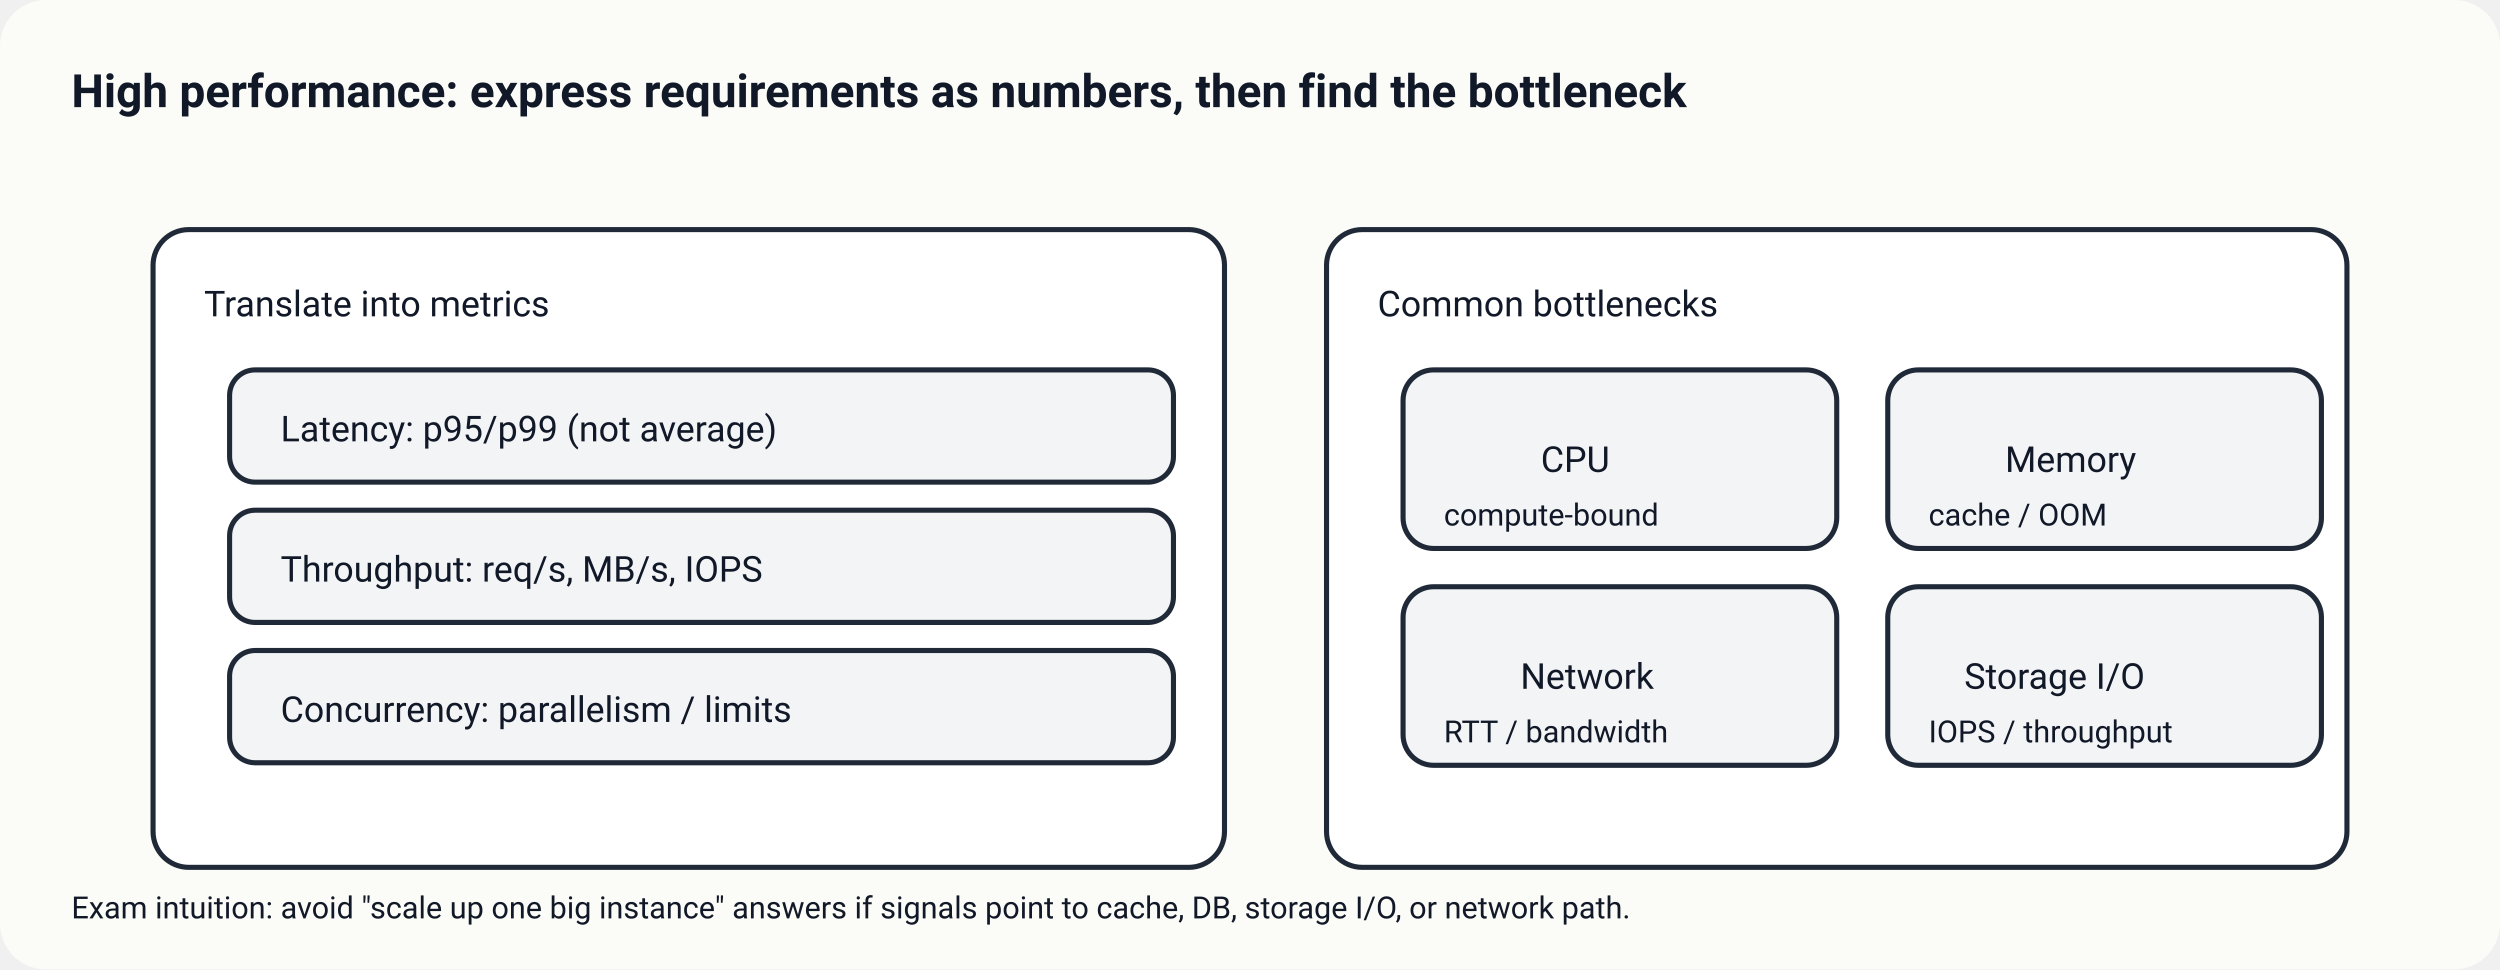
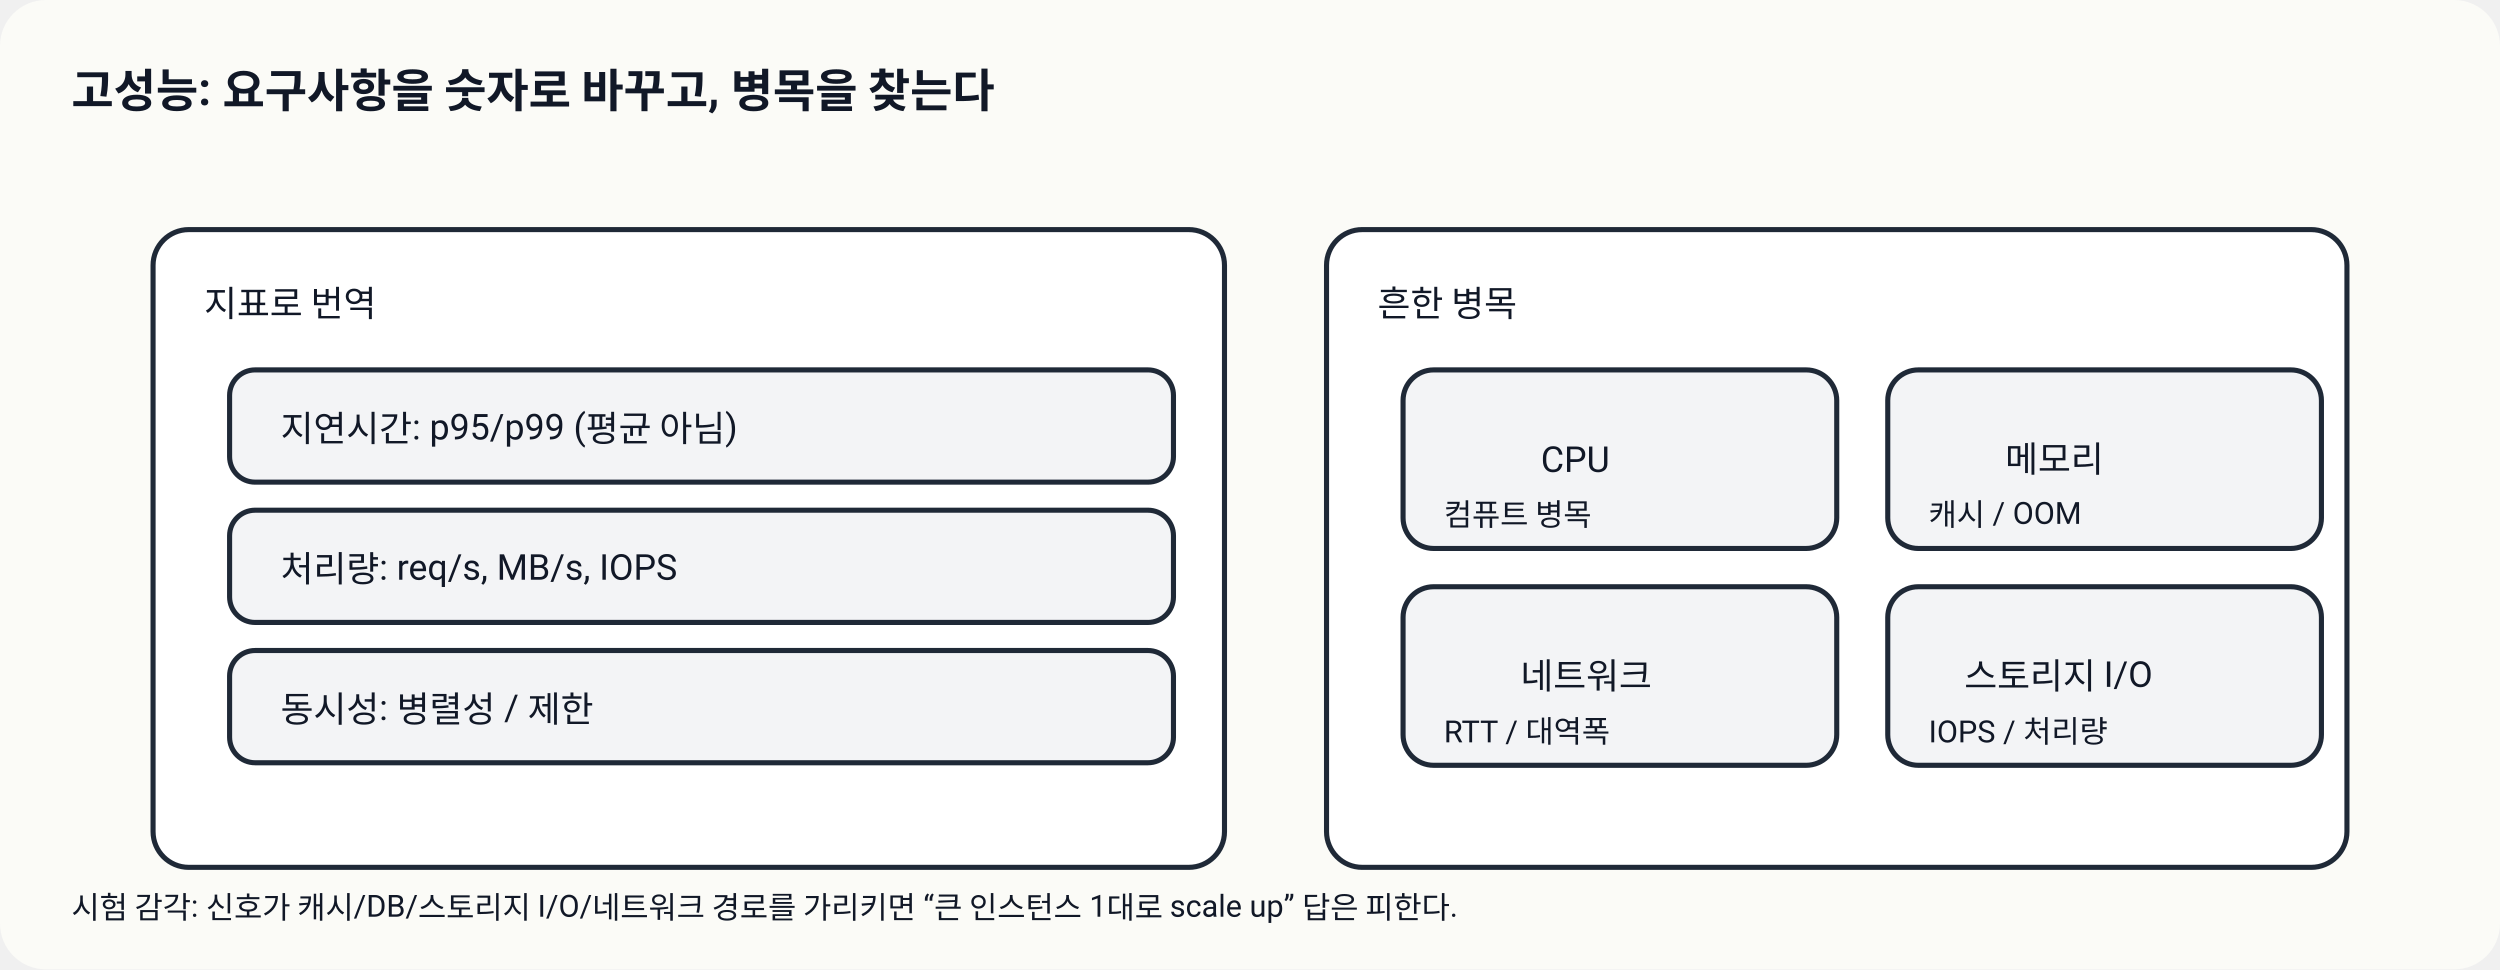
- <svg xmlns="http://www.w3.org/2000/svg" width="980" height="380" viewBox="0 0 980 380" role="img" aria-label="Performance metrics and common bottleneck axes">
+ <svg xmlns="http://www.w3.org/2000/svg" width="980" height="380" viewBox="0 0 980 380" role="img" aria-label="성능 지표와 흔한 병목 축">
  <defs>
    <style>
      .bg { fill: #fbfbf7; }
      .box { fill: #ffffff; stroke: #1f2937; stroke-width: 2; }
      .muted { fill: #f3f4f6; stroke: #1f2937; stroke-width: 2; }
      .title { font: 700 18px ui-sans-serif, system-ui, -apple-system, Segoe UI, Roboto, Arial; fill: #111827; }
      .text { font: 14px ui-sans-serif, system-ui, -apple-system, Segoe UI, Roboto, Arial; fill: #111827; }
      .small { font: 12px ui-sans-serif, system-ui, -apple-system, Segoe UI, Roboto, Arial; fill: #111827; }
    </style>
  </defs>
  <rect class="bg" x="0" y="0" width="980" height="380" rx="18" />
-   <text class="title" x="28" y="42">High performance: express requirements as numbers, then find the bottleneck</text>
+   <text class="title" x="28" y="42">고성능: 요구사항을 숫자로 바꾸고, 병목을 찾는다</text>
  <rect class="box" x="60" y="90" width="420" height="250" rx="14" />
-   <text class="text" x="80" y="124">Translate into metrics</text>
+   <text class="text" x="80" y="124">지표로 번역</text>
  <rect class="muted" x="90" y="145" width="370" height="44" rx="10" />
-   <text class="text" x="110" y="173">Latency: p95/p99 (not average)</text>
+   <text class="text" x="110" y="173">지연시간: p95/p99 (평균 아님)</text>
  <rect class="muted" x="90" y="200" width="370" height="44" rx="10" />
-   <text class="text" x="110" y="228">Throughput: req/s, MB/s, IOPS</text>
+   <text class="text" x="110" y="228">처리량: req/s, MB/s, IOPS</text>
  <rect class="muted" x="90" y="255" width="370" height="44" rx="10" />
-   <text class="text" x="110" y="283">Concurrency: parallelism / limits</text>
+   <text class="text" x="110" y="283">동시성: 병렬성 / 제한</text>
  <rect class="box" x="520" y="90" width="400" height="250" rx="14" />
-   <text class="text" x="540" y="124">Common bottlenecks</text>
+   <text class="text" x="540" y="124">흔한 병목</text>
  <rect class="muted" x="550" y="145" width="170" height="70" rx="12" />
  <text class="text" x="604" y="185">CPU</text>
-   <text class="small" x="566" y="206">compute-bound</text>
+   <text class="small" x="566" y="206">컴퓨트 병목</text>
  <rect class="muted" x="740" y="145" width="170" height="70" rx="12" />
-   <text class="text" x="786" y="185">Memory</text>
-   <text class="small" x="756" y="206">cache / OOM</text>
+   <text class="text" x="786" y="185">메모리</text>
+   <text class="small" x="756" y="206">캐시 / OOM</text>
  <rect class="muted" x="550" y="230" width="170" height="70" rx="12" />
-   <text class="text" x="596" y="270">Network</text>
-   <text class="small" x="566" y="291">RTT / bandwidth</text>
+   <text class="text" x="596" y="270">네트워크</text>
+   <text class="small" x="566" y="291">RTT / 대역폭</text>
  <rect class="muted" x="740" y="230" width="170" height="70" rx="12" />
-   <text class="text" x="770" y="270">Storage I/O</text>
-   <text class="small" x="756" y="291">IOPS / throughput</text>
-   <text class="small" x="28" y="360">Exam intuition: avoid "scale up one big instance" answers if signals point to cache, DB, storage I/O, or network path.</text>
+   <text class="text" x="770" y="270">스토리지 I/O</text>
+   <text class="small" x="756" y="291">IOPS / 처리량</text>
+   <text class="small" x="28" y="360">시험 감각: 신호가 캐시/DB/스토리지 I/O/네트워크 경로를 가리키면 “큰 인스턴스 1대로 scale up” 답은 피한다.</text>
</svg>
